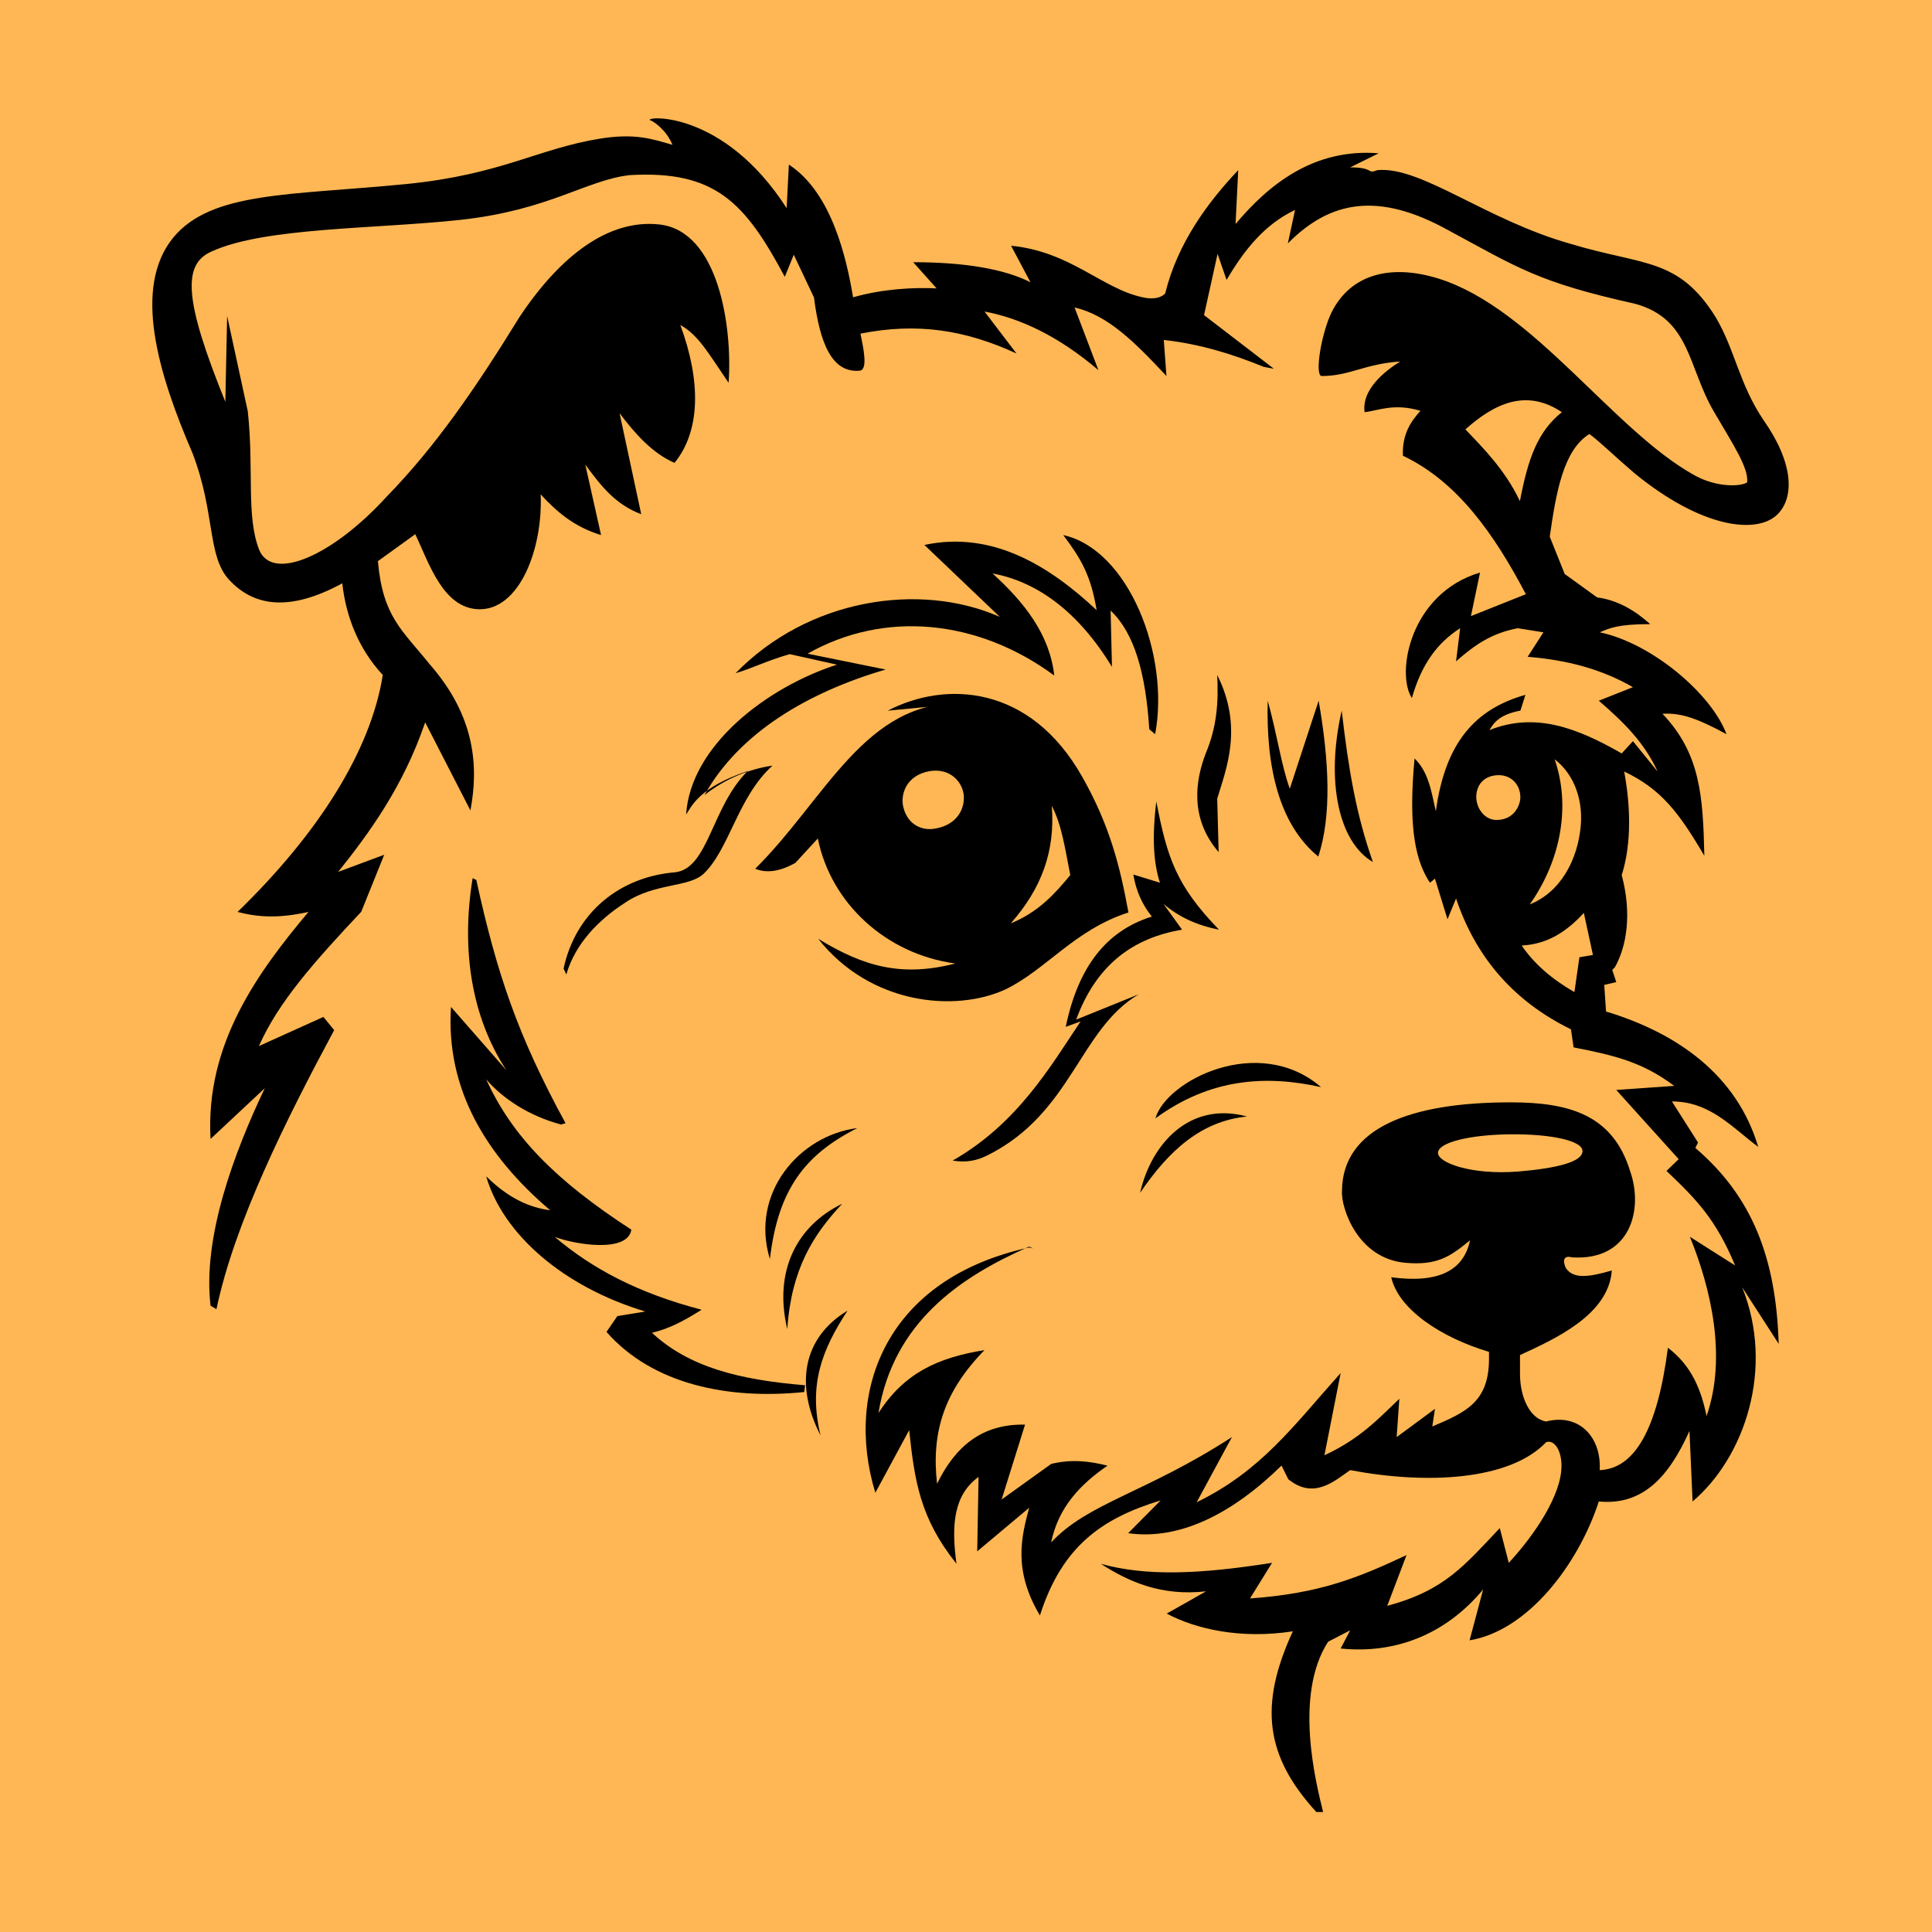
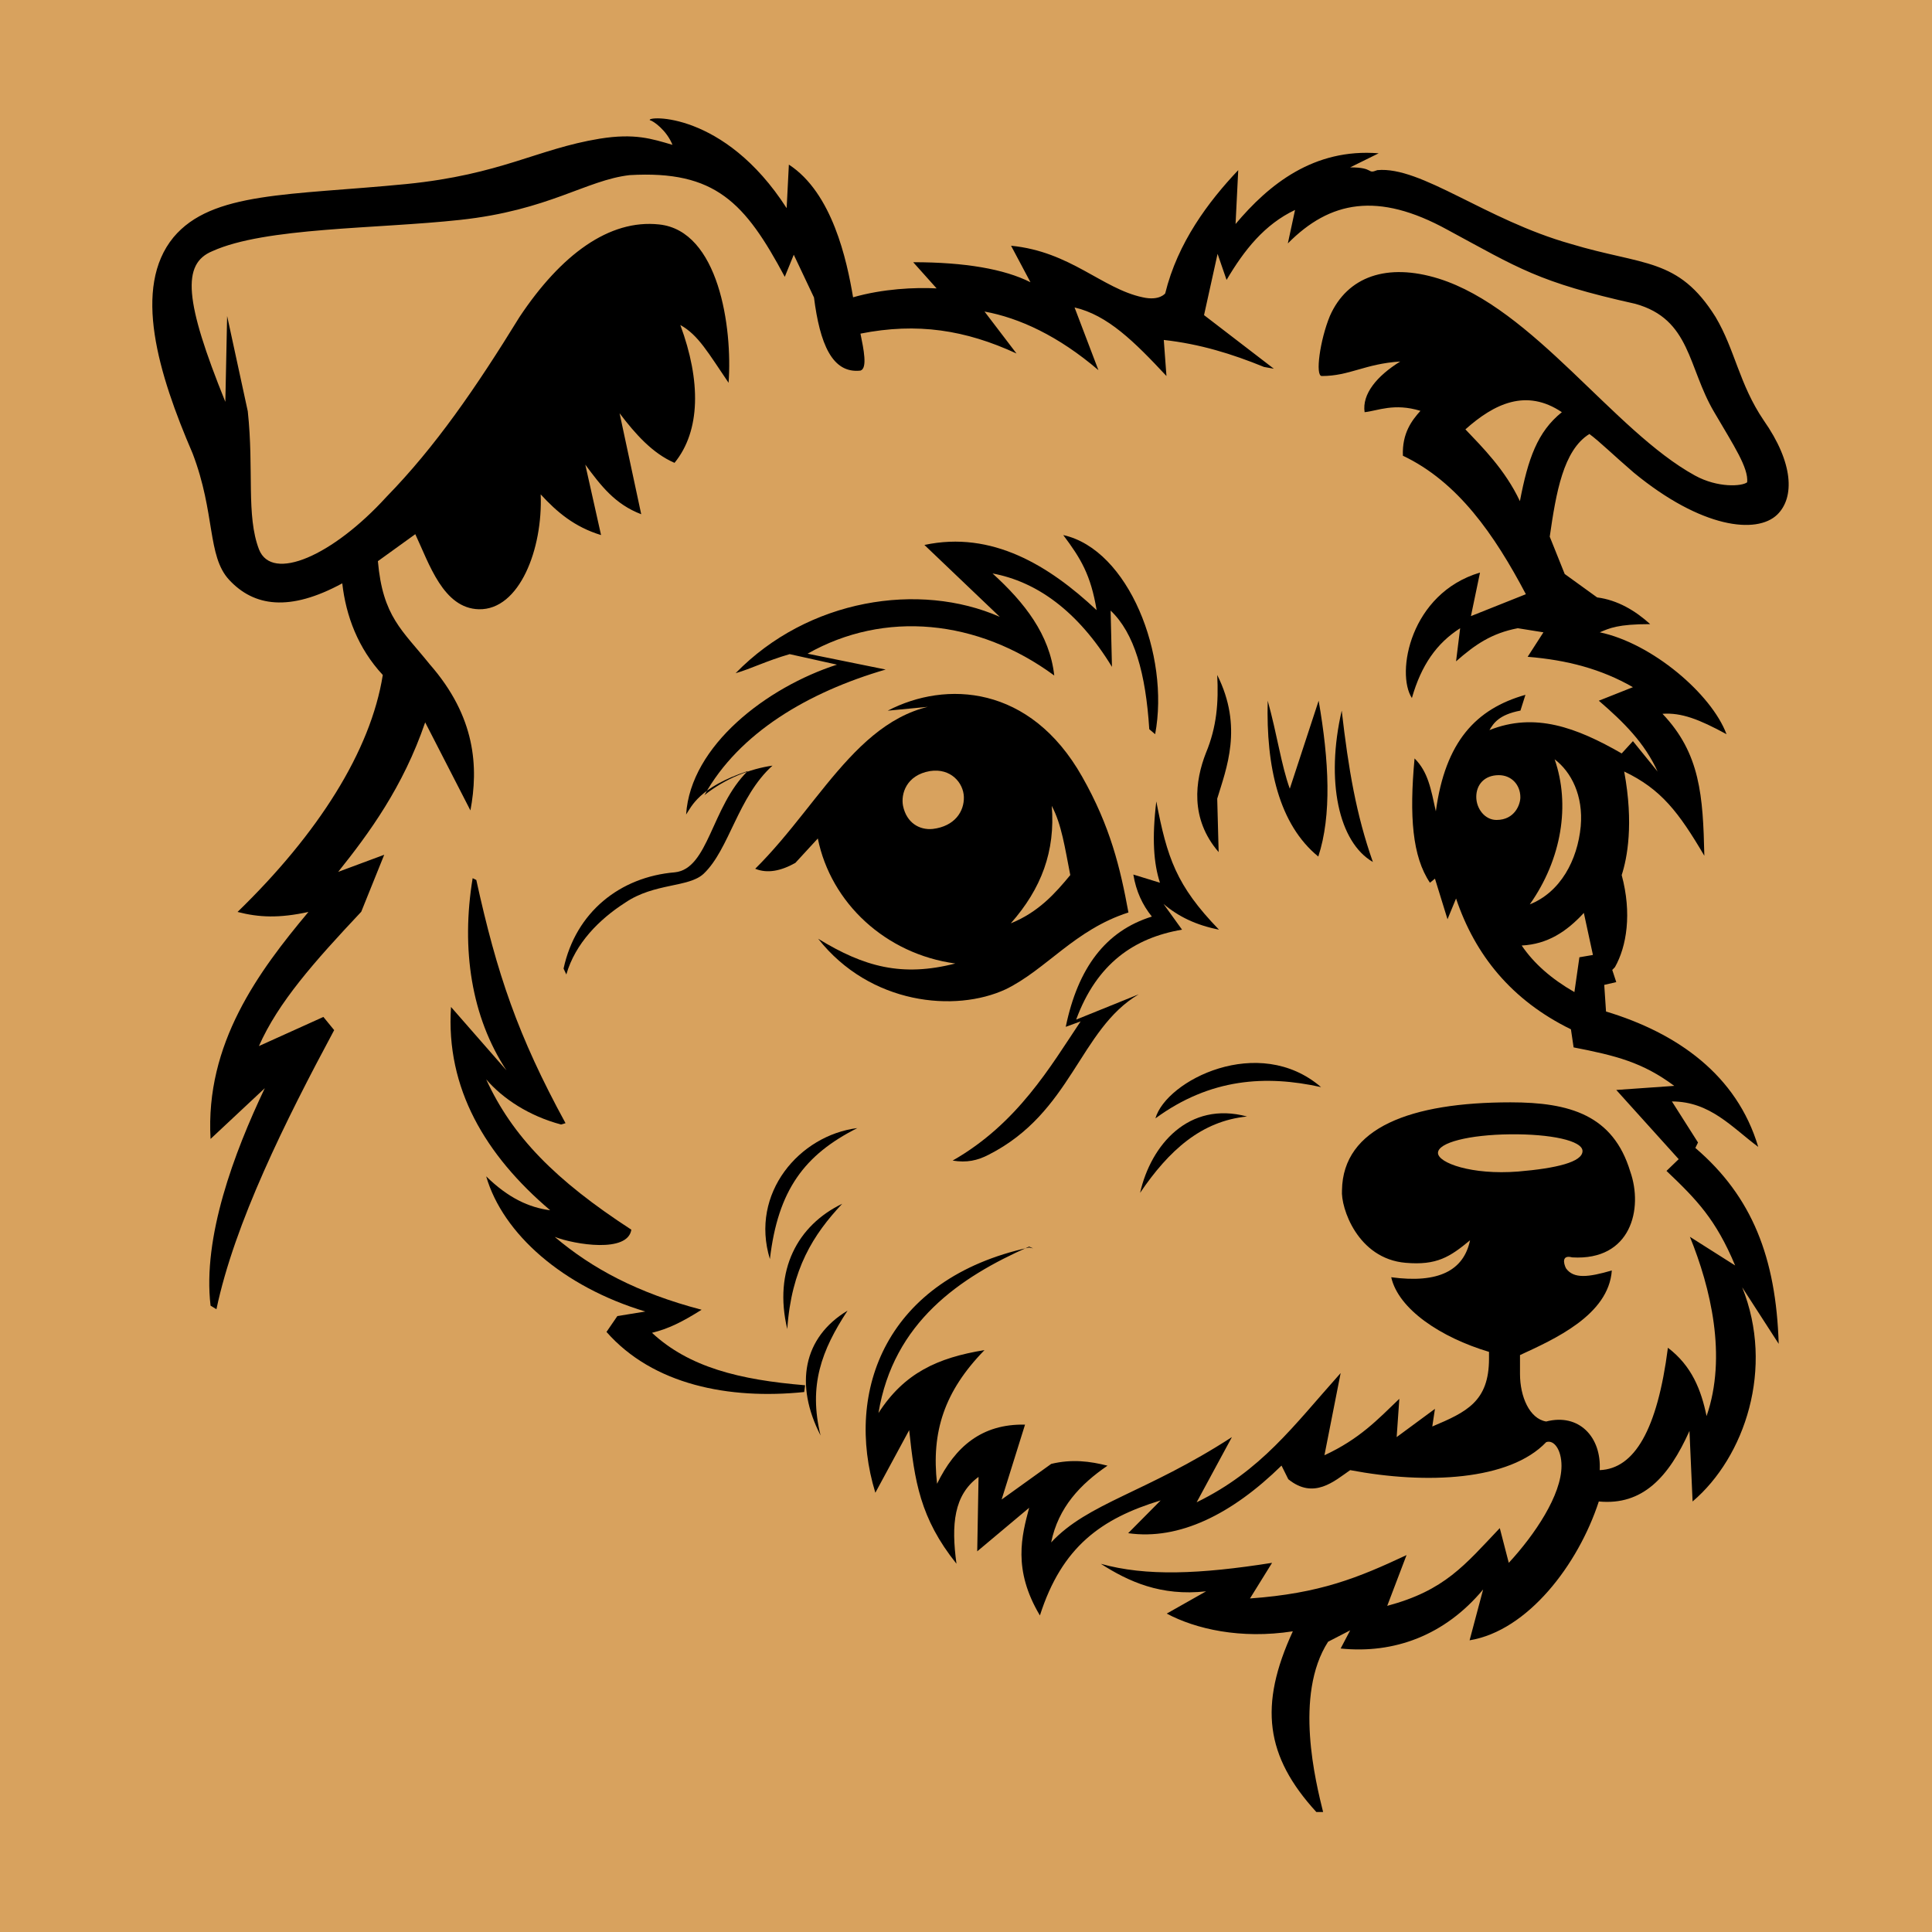
<svg xmlns="http://www.w3.org/2000/svg" width="1024" height="1024" viewBox="0 0 1024 1024" fill="none">
-   <rect width="1024" height="1024" fill="#FEB754" />
-   <path d="M91.92 125.81C112.31 101.407 153.374 103.626 215.442 97.537C265.805 92.486 284.685 78.94 317.819 73.512C336.51 70.491 345.573 73.606 356.429 76.769C353.266 68.886 346.092 63.978 344.44 63.694C342.269 61.523 383.663 58.55 416.939 110.328L418.119 87.247C441.153 102.21 448.846 137.893 452.15 157.575C467.962 153.044 484.954 152.242 496.424 152.855L484.01 138.978C511.481 138.978 532.343 142.613 546.173 149.598L535.883 130.246C567.413 133.314 584.074 152.997 605.645 157.575C614.565 159.605 617.586 155.498 617.586 155.498C624.194 128.547 640.478 106.882 656.29 90.174L654.874 118.73C672.574 97.678 696.363 78.515 730.725 81.253L715.621 88.71C728.742 88.71 724.211 92.486 730.017 90.174C753.333 88.002 787.317 116.511 832.488 129.255C871.003 140.914 889.458 136.335 909.282 168.006C919.619 185.423 921.79 203.595 934.77 222.758C950.582 245.273 951.29 263.634 941.992 272.743C931.136 283.269 901.872 280.059 866 250.559C855.002 241.119 847.875 234.039 842.4 230.027C828.57 238.618 824.747 261.132 821.396 284.449L829.325 304.226L846.506 316.639C857.362 318.055 866.708 323.625 874.637 330.799C857.362 330.799 853.067 332.97 847.922 335.142C875.629 340.947 907.158 367.851 915.088 389.138C900.503 381.209 891.205 377.622 881.151 378.33C901.211 399.381 902.627 421.895 903.335 453.566C889.741 430.486 880.443 418.261 860.855 408.915C866 436.763 862.413 454.935 859.533 463.809C865.009 484.152 862.177 501.616 855.946 512.614L854.53 514.077L856.654 520.543L850.282 522.006L851.226 536.119C889.033 547.542 920.563 569.773 931.891 607.863C918.061 597.621 906.403 583.791 886.154 583.791L899.984 605.55L898.568 608.43C928.681 634.201 941.331 666.58 942.747 712.27L923.395 682.298C940.623 725.108 924.858 772.214 897.105 795.814L895.453 758.431C884.502 782.834 870.673 798.032 847.403 795.814C836.453 829.373 809.69 864.348 778.916 869.398L786.09 842.447C765.794 866.85 738.796 876.667 710.57 873.741L715.621 864.112L703.915 870.154C685.696 898.474 697.449 944.871 701.272 960.4H697.685C670.686 930.9 667.099 903.949 685.224 864.631C657.517 868.926 633.729 863.404 618.389 855.238L639.251 843.438C615.226 846.129 598.045 838.199 583.461 828.854C607.485 835.556 635.9 834.376 674.226 828.334L662.521 847.214C699.62 844.571 719.916 836.217 745.498 824.228L735.256 851.132C765.794 842.966 776.273 829.562 794.917 809.926L799.684 828.334C813.513 813.372 827.626 792.368 827.626 776.934C827.626 768.296 823.567 762.915 819.508 764.378C800.156 784.722 756.165 786.893 715.621 779.199C707.266 784.958 696.363 795.011 682.817 784.014L679.229 776.792C652.939 802.563 624.949 816.487 597.951 812.617L615.179 795.247C583.697 804.829 562.834 819.791 551.176 856.23C536.591 831.827 541.594 813.844 545.465 799.165L517.947 822.246L518.655 782.786C505.533 792.368 504.117 807.991 506.949 828.806C487.597 804.687 484.718 784.722 481.886 758.006L463.95 791.188C447.43 737.191 469.709 677.672 545.465 661.199L547.589 661.671L545.465 660.727C508.649 676.964 473.532 700.847 465.602 748.944C479.243 727.751 496.896 719.633 521.817 715.574C500.483 737.427 493.545 758.95 496.66 786.421C506.241 766.786 520.354 754.608 543.293 755.08L530.88 794.775L557.17 775.895C568.121 773.252 577.702 774.479 587.001 776.839C572.652 786.657 560.946 798.882 557.123 817.526C576.711 796.474 607.485 791.188 652.939 761.688L634.248 796.238C668.515 779.53 685.46 755.835 710.57 727.751L701.98 771.317C720.624 762.679 730.205 752.39 741.675 741.392L740.259 761.688L760.555 746.726L759.139 756.071C777.264 748.425 789.205 742.855 789.205 720.105V716.518C763.623 708.871 741.203 693.909 737.38 676.964C762.49 680.362 775.801 673.377 779.152 657.376C768.437 666.25 761.499 670.734 745.026 669.318C719.444 667.146 710.57 639.959 711.278 630.85C711.797 597.621 747.858 584.263 800.628 584.263C831.921 584.263 855.002 590.966 864.065 620.938C871.003 640.62 864.537 668.326 833.29 666.438C827.862 664.975 828.57 669.318 829.986 672.197C834.045 677.955 841.928 676.964 854.294 673.377C852.642 697.024 823.803 709.815 805.631 718.217V728.223C805.631 740.165 810.634 751.965 819.508 753.428C836.925 748.897 848.866 761.735 847.875 779.199C866.236 778.491 878.413 757.959 884.03 714.346C896.68 723.928 901.683 736.766 904.515 750.549C915.465 718.925 906.639 682.486 895.689 655.535L919.666 670.734C909.424 646.331 899.512 636.042 883.275 620.607L889.741 614.377L856.654 577.702L887.381 575.531C870.673 563.07 856.418 559.483 834.045 555.141L832.629 545.559C801.1 530.125 781.795 506.147 771.741 476.222L767.21 487.22L760.555 465.697L757.912 467.868C748.566 453.991 746.914 432.657 749.746 401.977C756.921 409.151 758.384 418.025 761.027 430.014C766.03 393.103 782.267 375.686 808.51 368.276L805.867 376.63C794.445 378.802 791.565 383.38 789.441 386.967C813.466 377.386 835.461 385.504 859.533 399.334L865.481 392.82L878.555 408.915C871.664 393.764 860.713 382.861 847.403 371.391L865.481 364.217C848.819 354.635 830.694 349.821 809.69 348.122L818.045 335.142L804.451 332.97C790.621 335.614 781.795 341.655 771.741 350.529L773.913 332.97C761.499 340.9 753.333 352.464 748.33 369.975C739.74 356.806 747.386 314.468 784.438 303.47L779.624 326.551L808.746 314.94C792.037 283.269 772.685 255.374 743.563 241.544C743.091 229.555 748.33 222.806 752.861 217.755C738.796 213.46 730.205 217.755 723.267 218.463C721.851 208.882 729.733 199.3 742.147 191.606C723.267 192.834 715.385 199.3 700.564 199.3C696.977 199.3 699.62 180.184 704.859 167.487C714.157 146.436 735.256 139.214 762.49 147.663C812.805 163.428 855.238 228.375 898.332 252.022C910.509 258.725 923.395 257.781 926.038 255.61C926.746 247.916 919.1 236.446 908.574 218.463C894.509 194.722 896.208 169.186 866.708 161.021C815.165 149.551 804.923 142.141 767.21 121.798C730.205 101.454 704.859 106.505 682.581 129.019L686.404 111.272C670.167 118.966 659.405 132.606 650.107 148.371L645.34 134.542L638.165 167.015L675.17 195.43L669.931 194.486C652.939 187.547 635.947 182.308 616.831 180.184L618.247 199.3C601.066 180.892 587.001 167.015 569.537 162.956L582.186 196.185C560.946 178.013 540.178 168.478 521.817 165.127L538.762 187.358C511.764 174.898 486.181 170.838 456.068 176.833C457.72 184.951 459.891 195.241 456.068 196.421C441.011 198.12 434.545 182.072 431.429 157.67L420.715 135.014L415.948 146.719C394.944 107.449 379.179 90.174 333.725 92.817C310.692 95.46 290.868 111.508 243.762 116.558C199.489 121.373 140.536 120.429 112.546 133.126C96.309 139.828 97.725 159.369 119.437 212.988L120.381 167.487L131.332 217.991C134.683 249.143 130.388 273.262 137.279 291.198C144.17 308.71 176.408 294.55 204.822 263.35C230.641 236.918 252.117 205.766 275.386 167.959C297.334 135.014 322.869 116.086 349.396 118.966C380.925 122.317 388.289 173.482 386.165 202.887C375.403 187.122 370.164 177.541 360.582 172.254C371.58 201.943 371.344 228.375 357.514 245.32C345.809 240.27 336.746 230.027 328.392 219.03L339.861 272.554C325.985 267.268 318.574 257.545 310.22 246.264L318.574 283.599C304.461 279.304 295.163 271.374 286.573 262.029C287.753 290.821 275.386 323.389 253.816 322.917C234.936 322.445 227.525 298.892 220.115 283.127L200.291 297.429C202.887 326.929 213.177 333.914 227.761 352.086C252.211 379.982 253.627 406.697 249.332 429.542L225.354 382.861C213.649 417.128 195.524 441.766 179.24 462.11L203.642 453.047L191.465 483.255C166.354 509.97 147.474 531.258 137.232 554.433L171.405 538.998L177.116 545.984C151.297 594.081 124.299 648.266 114.717 693.909L111.602 692.021C107.307 655.818 124.016 611.073 140.347 576.758L111.602 603.662C108.723 553.206 136.949 515.021 163.475 483.35C147.946 486.748 137.232 486.276 125.904 483.35C168.525 442.002 196.468 398.154 202.887 357.75C189.765 343.638 183.346 326.41 181.411 309.182C153.421 324.38 134.541 321.454 121.42 307.294C109.714 294.597 114.245 272.082 102.068 240.27C83.896 198.12 70.066 152.43 91.92 125.81ZM805.584 265.616C809.879 243.149 814.882 228.847 827.815 218.463C808.935 205.766 791.99 213.932 776.697 227.573C785.571 236.918 797.701 248.907 805.584 265.616ZM839.473 483.869C830.175 493.922 820.169 500.436 806.528 501.144C812.994 510.678 822.293 518.844 834.47 525.83L837.113 507.374L844.288 506.147L839.473 483.869ZM837.821 437.943C839.237 421.659 832.818 409.151 823.992 402.449C832.346 426.426 827.815 455.218 810.823 479.338C827.06 472.871 836.122 455.926 837.821 437.943ZM793.17 434.592C802.988 434.592 805.82 426.19 805.82 422.603C805.82 415.901 801.053 410.85 794.397 410.85C786.751 410.85 782.456 415.901 782.456 422.367C782.456 428.598 786.987 434.592 793.17 434.592ZM804.64 620.938C824.936 619.238 838.765 615.887 838.765 610.082C838.765 604.559 821.821 600.972 800.345 601.208C778.869 601.444 762.16 605.55 762.16 611.073C762.16 616.359 780.049 622.873 804.64 620.938Z" fill="black" />
+   <rect width="1024" height="1024" fill="#D8A25E" />
+   <path d="M91.92 125.81C112.31 101.407 153.374 103.626 215.442 97.537C265.805 92.486 284.685 78.94 317.819 73.512C336.51 70.491 345.572 73.606 356.428 76.769C353.266 68.886 346.092 63.978 344.44 63.694C342.269 61.523 383.663 58.55 416.939 110.328L418.119 87.247C441.153 102.21 448.846 137.893 452.15 157.575C467.962 153.044 484.954 152.242 496.424 152.855L484.01 138.978C511.481 138.978 532.343 142.613 546.173 149.598L535.883 130.246C567.413 133.314 584.074 152.997 605.645 157.575C614.565 159.605 617.586 155.498 617.586 155.498C624.194 128.547 640.478 106.882 656.29 90.174L654.874 118.73C672.574 97.678 696.363 78.515 730.725 81.253L715.621 88.71C728.742 88.71 724.211 92.486 730.017 90.174C753.333 88.002 787.317 116.511 832.488 129.255C871.003 140.914 889.458 136.335 909.282 168.006C919.619 185.423 921.79 203.595 934.77 222.758C950.582 245.273 951.29 263.634 941.992 272.743C931.136 283.269 901.872 280.059 866 250.559C855.002 241.119 847.875 234.039 842.4 230.027C828.57 238.618 824.747 261.132 821.396 284.449L829.325 304.226L846.506 316.639C857.362 318.055 866.708 323.625 874.637 330.799C857.362 330.799 853.067 332.97 847.922 335.142C875.629 340.947 907.158 367.851 915.088 389.138C900.503 381.209 891.205 377.622 881.151 378.33C901.211 399.381 902.627 421.895 903.335 453.566C889.741 430.486 880.443 418.261 860.855 408.915C866 436.763 862.413 454.935 859.533 463.809C865.009 484.152 862.177 501.616 855.946 512.614L854.53 514.077L856.654 520.543L850.282 522.006L851.226 536.119C889.033 547.542 920.563 569.773 931.891 607.863C918.061 597.621 906.403 583.791 886.154 583.791L899.984 605.55L898.568 608.43C928.681 634.201 941.331 666.58 942.747 712.27L923.395 682.298C940.623 725.108 924.858 772.214 897.105 795.814L895.453 758.431C884.502 782.834 870.673 798.032 847.403 795.814C836.453 829.373 809.69 864.348 778.916 869.398L786.09 842.447C765.794 866.85 738.796 876.667 710.57 873.741L715.621 864.112L703.915 870.154C685.696 898.474 697.449 944.871 701.272 960.4H697.685C670.686 930.9 667.099 903.949 685.224 864.631C657.517 868.926 633.729 863.404 618.389 855.238L639.251 843.438C615.226 846.129 598.045 838.199 583.461 828.854C607.485 835.556 635.9 834.376 674.226 828.334L662.521 847.214C699.62 844.571 719.916 836.217 745.498 824.228L735.256 851.132C765.794 842.966 776.273 829.562 794.917 809.926L799.684 828.334C813.513 813.372 827.626 792.368 827.626 776.934C827.626 768.296 823.567 762.915 819.508 764.378C800.156 784.722 756.165 786.893 715.621 779.199C707.266 784.958 696.363 795.011 682.817 784.014L679.229 776.792C652.939 802.563 624.949 816.487 597.951 812.617L615.179 795.247C583.697 804.829 562.834 819.791 551.176 856.23C536.591 831.827 541.594 813.844 545.465 799.165L517.947 822.246L518.655 782.786C505.533 792.368 504.117 807.991 506.949 828.806C487.597 804.687 484.718 784.722 481.886 758.006L463.95 791.188C447.43 737.191 469.709 677.672 545.465 661.199L547.589 661.671L545.465 660.727C508.649 676.964 473.532 700.847 465.602 748.944C479.243 727.751 496.896 719.633 521.817 715.574C500.483 737.427 493.545 758.95 496.66 786.421C506.241 766.786 520.354 754.608 543.293 755.08L530.88 794.775L557.17 775.895C568.121 773.252 577.702 774.479 587.001 776.839C572.652 786.657 560.946 798.882 557.123 817.526C576.711 796.474 607.485 791.188 652.939 761.688L634.248 796.238C668.515 779.53 685.46 755.835 710.57 727.751L701.98 771.317C720.624 762.679 730.205 752.39 741.675 741.392L740.259 761.688L760.555 746.726L759.139 756.071C777.264 748.425 789.205 742.855 789.205 720.105V716.518C763.623 708.871 741.203 693.909 737.38 676.964C762.49 680.362 775.801 673.377 779.152 657.376C768.437 666.25 761.499 670.734 745.026 669.318C719.444 667.146 710.57 639.959 711.278 630.85C711.797 597.621 747.858 584.263 800.628 584.263C831.921 584.263 855.002 590.966 864.065 620.938C871.003 640.62 864.537 668.326 833.29 666.438C827.862 664.975 828.57 669.318 829.986 672.197C834.045 677.955 841.928 676.964 854.294 673.377C852.642 697.024 823.803 709.815 805.631 718.217V728.223C805.631 740.165 810.634 751.965 819.508 753.428C836.925 748.897 848.866 761.735 847.875 779.199C866.236 778.491 878.413 757.959 884.03 714.346C896.68 723.928 901.683 736.766 904.515 750.549C915.465 718.925 906.639 682.486 895.689 655.535L919.666 670.734C909.424 646.331 899.512 636.042 883.275 620.607L889.741 614.377L856.654 577.702L887.381 575.531C870.673 563.07 856.418 559.483 834.045 555.141L832.629 545.559C801.1 530.125 781.795 506.147 771.741 476.222L767.21 487.22L760.555 465.697L757.912 467.868C748.566 453.991 746.914 432.657 749.746 401.977C756.921 409.151 758.384 418.025 761.027 430.014C766.03 393.103 782.267 375.686 808.51 368.276L805.867 376.63C794.445 378.802 791.565 383.38 789.441 386.967C813.466 377.386 835.461 385.504 859.533 399.334L865.481 392.82L878.555 408.915C871.664 393.764 860.713 382.861 847.403 371.391L865.481 364.217C848.819 354.635 830.694 349.821 809.69 348.122L818.045 335.142L804.451 332.97C790.621 335.614 781.795 341.655 771.741 350.529L773.913 332.97C761.499 340.9 753.333 352.464 748.33 369.975C739.74 356.806 747.386 314.468 784.438 303.47L779.624 326.551L808.746 314.94C792.037 283.269 772.685 255.374 743.563 241.544C743.091 229.555 748.33 222.806 752.861 217.755C738.796 213.46 730.205 217.755 723.267 218.463C721.851 208.882 729.733 199.3 742.147 191.606C723.267 192.834 715.385 199.3 700.564 199.3C696.977 199.3 699.62 180.184 704.859 167.487C714.157 146.436 735.256 139.214 762.49 147.663C812.805 163.428 855.238 228.375 898.332 252.022C910.509 258.725 923.395 257.781 926.038 255.61C926.746 247.916 919.1 236.446 908.574 218.463C894.509 194.722 896.208 169.186 866.708 161.021C815.165 149.551 804.923 142.141 767.21 121.798C730.205 101.454 704.859 106.505 682.581 129.019L686.404 111.272C670.167 118.966 659.405 132.606 650.107 148.371L645.34 134.542L638.165 167.015L675.17 195.43L669.931 194.486C652.939 187.547 635.947 182.308 616.831 180.184L618.247 199.3C601.066 180.892 587.001 167.015 569.537 162.956L582.186 196.185C560.946 178.013 540.178 168.478 521.817 165.127L538.762 187.358C511.764 174.898 486.181 170.838 456.068 176.833C457.72 184.951 459.891 195.241 456.068 196.421C441.011 198.12 434.545 182.072 431.429 157.67L420.715 135.014L415.948 146.719C394.944 107.449 379.179 90.174 333.725 92.817C310.692 95.46 290.868 111.508 243.762 116.558C199.488 121.373 140.536 120.429 112.546 133.126C96.309 139.828 97.725 159.369 119.437 212.988L120.381 167.487L131.332 217.991C134.683 249.143 130.388 273.262 137.279 291.198C144.17 308.71 176.408 294.55 204.822 263.35C230.64 236.918 252.116 205.766 275.386 167.959C297.334 135.014 322.869 116.086 349.396 118.966C380.925 122.317 388.288 173.482 386.164 202.887C375.403 187.122 370.164 177.541 360.582 172.254C371.58 201.943 371.344 228.375 357.514 245.32C345.809 240.27 336.746 230.027 328.392 219.03L339.861 272.554C325.985 267.268 318.574 257.545 310.22 246.264L318.574 283.599C304.461 279.304 295.163 271.374 286.573 262.029C287.753 290.821 275.386 323.389 253.816 322.917C234.936 322.445 227.525 298.892 220.115 283.127L200.291 297.429C202.887 326.929 213.177 333.914 227.761 352.086C252.211 379.982 253.627 406.697 249.332 429.542L225.354 382.861C213.649 417.128 195.524 441.766 179.24 462.11L203.642 453.047L191.464 483.255C166.354 509.97 147.474 531.258 137.232 554.433L171.404 538.998L177.116 545.984C151.297 594.081 124.299 648.266 114.717 693.909L111.602 692.021C107.307 655.818 124.016 611.073 140.347 576.758L111.602 603.662C108.723 553.206 136.949 515.021 163.475 483.35C147.946 486.748 137.232 486.276 125.904 483.35C168.525 442.002 196.468 398.154 202.887 357.75C189.765 343.638 183.346 326.41 181.411 309.182C153.421 324.38 134.541 321.454 121.42 307.294C109.714 294.597 114.245 272.082 102.068 240.27C83.896 198.12 70.066 152.43 91.92 125.81ZM805.584 265.616C809.879 243.149 814.882 228.847 827.815 218.463C808.935 205.766 791.99 213.932 776.697 227.573C785.571 236.918 797.701 248.907 805.584 265.616ZM839.473 483.869C830.175 493.922 820.169 500.436 806.528 501.144C812.994 510.678 822.293 518.844 834.47 525.83L837.113 507.374L844.288 506.147L839.473 483.869ZM837.821 437.943C839.237 421.659 832.818 409.151 823.992 402.449C832.346 426.426 827.815 455.218 810.823 479.338C827.06 472.871 836.122 455.926 837.821 437.943ZM793.17 434.592C802.988 434.592 805.82 426.19 805.82 422.603C805.82 415.901 801.053 410.85 794.397 410.85C786.751 410.85 782.456 415.901 782.456 422.367C782.456 428.598 786.987 434.592 793.17 434.592ZM804.64 620.938C824.936 619.238 838.765 615.887 838.765 610.082C838.765 604.559 821.821 600.972 800.345 601.208C778.869 601.444 762.16 605.55 762.16 611.073C762.16 616.359 780.049 622.873 804.64 620.938Z" fill="black" />
  <path d="M433.648 497.557C458.05 512.519 478.158 517.9 506.336 510.678C469.52 505.675 440.398 478.724 433.459 444.409L421.565 457.342C413.918 461.637 406.744 463.101 400.278 460.457C437.566 423.547 458.806 370.683 510.395 372.854L470.511 376.677C501.333 360.629 546.031 363.037 573.502 411.558C588.558 438.037 593.798 460.221 598.093 483.633C569.678 492.742 554.622 513.793 533.098 524.319C506.336 536.78 461.166 532.485 433.648 497.557ZM492.931 408.679C480.282 410.85 477.402 420.904 478.63 427.134C480.518 436.244 487.456 440.067 494.394 439.359C506.1 437.943 511.103 430.013 510.867 422.367C510.631 414.909 503.929 406.98 492.931 408.679ZM567.271 463.809C564.392 449.224 562.693 436.999 557.454 427.134C559.389 451.159 551.978 470.983 535.742 489.391C550.562 483.397 559.389 473.343 567.271 463.809Z" fill="black" />
-   <path d="M418.544 346.706C406.13 350.293 398.248 354.399 389.894 356.806C428.314 317.347 487.314 308.238 529.889 326.929L489.958 288.838C525.83 281.145 556.132 299.836 581.242 323.389C578.127 304.698 572.888 296.06 563.542 283.599C598.187 291.246 620.135 347.225 612.253 389.138L609.138 386.495C607.25 356.806 601.255 335.566 588.653 323.625L589.361 353.455C571.189 323.625 549.241 308.238 526.066 303.942C543.01 319.33 556.368 336.322 558.775 358.034C518.183 328.156 468.718 323.389 428.031 346.47L469.426 354.871C428.314 366.86 391.782 388.383 373.374 421.423C384.607 412.549 397.493 407.499 409.434 405.8C391.074 422.367 386.542 450.215 372.949 463.101C365.066 470.511 346.942 467.868 331.413 478.393C317.583 487.267 304.934 499.964 300.166 516.484L298.703 513.369C305.17 483.397 328.675 464.753 357.703 462.346C375.592 460.458 377.008 427.606 396.313 408.679C370.306 417.317 366.482 427.606 363.65 431.713C366.01 395.038 406.602 364.217 443.607 352.275L418.544 346.706Z" fill="black" />
-   <path d="M250.512 465.461L252.447 466.405C263.398 516.201 274.395 548.863 299.742 595.308L297.382 596.016C280.39 591.485 266.56 582.375 257.687 572.086C271.516 602.294 294.267 625.516 334.623 651.759C332.735 664.22 304.745 659.689 294.031 655.583C313.855 672.386 337.974 685.319 371.863 694.192C361.574 700.659 354.399 704.246 345.573 706.417C365.161 724.636 391.876 731.339 426.71 734.218L426.238 737.805C386.401 741.911 346.092 733.982 321.454 705.945L327.212 697.543L342.033 695.136C298.279 681.967 266.513 653.931 257.687 623.487C269.392 634.956 280.39 640.007 291.623 641.47C257.215 612.253 236.211 576.759 239.043 533.712L268.448 567.319C249.804 538.999 244.329 503.079 250.512 465.461Z" fill="black" />
+   <path d="M418.544 346.706C406.13 350.293 398.248 354.399 389.894 356.806C428.314 317.347 487.314 308.238 529.889 326.929L489.958 288.838C525.83 281.145 556.132 299.836 581.242 323.389C578.127 304.698 572.888 296.06 563.542 283.599C598.187 291.246 620.135 347.225 612.253 389.138L609.138 386.495C607.25 356.806 601.255 335.566 588.653 323.625L589.361 353.455C571.189 323.625 549.241 308.238 526.066 303.942C543.01 319.33 556.368 336.322 558.775 358.034C518.183 328.156 468.718 323.389 428.031 346.47L469.426 354.871C428.314 366.86 391.782 388.383 373.374 421.423C384.607 412.55 397.493 407.499 409.434 405.8C391.074 422.367 386.542 450.215 372.949 463.101C365.066 470.511 346.942 467.868 331.413 478.393C317.583 487.267 304.934 499.964 300.166 516.484L298.703 513.369C305.17 483.397 328.675 464.753 357.703 462.346C375.592 460.458 377.008 427.606 396.313 408.679C370.306 417.317 366.483 427.606 363.651 431.713C366.011 395.038 406.602 364.217 443.607 352.275L418.544 346.706Z" fill="black" />
+   <path d="M250.512 465.461L252.448 466.405C263.398 516.201 274.396 548.863 299.742 595.308L297.382 596.016C280.39 591.485 266.56 582.375 257.687 572.086C271.516 602.294 294.267 625.516 334.623 651.759C332.735 664.22 304.745 659.689 294.031 655.583C313.855 672.386 337.974 685.319 371.864 694.192C361.574 700.659 354.4 704.246 345.573 706.417C365.161 724.636 391.876 731.339 426.71 734.218L426.238 737.805C386.401 741.911 346.092 733.982 321.454 705.945L327.212 697.543L342.033 695.136C298.279 681.967 266.513 653.931 257.687 623.487C269.392 634.956 280.39 640.007 291.624 641.47C257.215 612.253 236.211 576.759 239.043 533.712L268.448 567.319C249.804 538.999 244.329 503.079 250.512 465.461Z" fill="black" />
  <path d="M454.416 597.904C426.427 612.017 412.361 630.661 408.066 667.335C397.351 632.36 423.831 601.727 454.416 597.904Z" fill="black" />
  <path d="M446.392 638.024C431.099 654.308 419.441 672.527 417.269 704.434C409.859 673.282 422.745 649.399 446.392 638.024Z" fill="black" />
  <path d="M449.224 694.664C435.394 715.715 428.456 734.359 434.922 760.838C421.092 733.887 425.624 708.871 449.224 694.664Z" fill="black" />
-   <path d="M645.151 357.75C659.028 385.409 649.919 407.499 645.151 423.311L645.907 451.631C630.567 433.884 633.446 413.729 639.157 399.097C644.915 385.268 645.907 372.335 645.151 357.75Z" fill="black" />
-   <path d="M711.136 376.63C714.724 407.735 718.783 431.713 727.656 456.87C709.484 446.345 702.546 413.965 711.136 376.63Z" fill="black" />
+   <path d="M645.152 357.75C659.028 385.409 649.919 407.499 645.152 423.311L645.907 451.631C630.567 433.884 633.446 413.729 639.157 399.097C644.916 385.268 645.907 372.335 645.152 357.75Z" fill="black" />
+   <path d="M711.136 376.63C714.723 407.735 718.783 431.713 727.656 456.87C709.484 446.345 702.546 413.965 711.136 376.63Z" fill="black" />
  <path d="M671.914 371.391C676.917 389.327 679.088 405.564 683.619 418.025L698.912 371.391C704.434 403.157 705.898 432.185 698.723 453.991C677.908 436.999 670.97 406.508 671.914 371.391Z" fill="black" />
  <path d="M612.866 424.775C618.578 454.463 623.345 469.284 646.095 492.743C633.918 490.335 624.572 485.804 616.69 479.102L626.507 492.743C601.161 497.038 581.337 510.679 570.386 540.415L603.521 527.01C572.038 545.654 568.215 589.55 524.036 612.017C518.042 615.132 512.33 616.359 504.92 615.132C539.329 595.497 556.746 565.289 572.746 541.359L564.864 544.238C571.33 513.086 585.915 493.451 610.506 485.804C605.503 479.574 602.152 472.399 600.689 463.526L614.802 467.868C611.45 457.579 610.506 444.41 612.866 424.775Z" fill="black" />
-   <path d="M700.186 576.192C671.017 569.725 641.564 571.425 612.394 592.759C618.105 572.652 667.146 547.778 700.186 576.192Z" fill="black" />
-   <path d="M660.964 591.768C636.75 594.175 619.569 609.704 604.276 632.219C609.988 606.872 630.048 583.414 660.964 591.768Z" fill="black" />
+   <path d="M700.187 576.192C671.017 569.725 641.564 571.425 612.395 592.759C618.106 572.652 667.147 547.778 700.187 576.192Z" fill="black" />
+   <path d="M660.963 591.768C636.75 594.175 619.569 609.704 604.276 632.219C609.987 606.872 630.047 583.414 660.963 591.768Z" fill="black" />
</svg>
